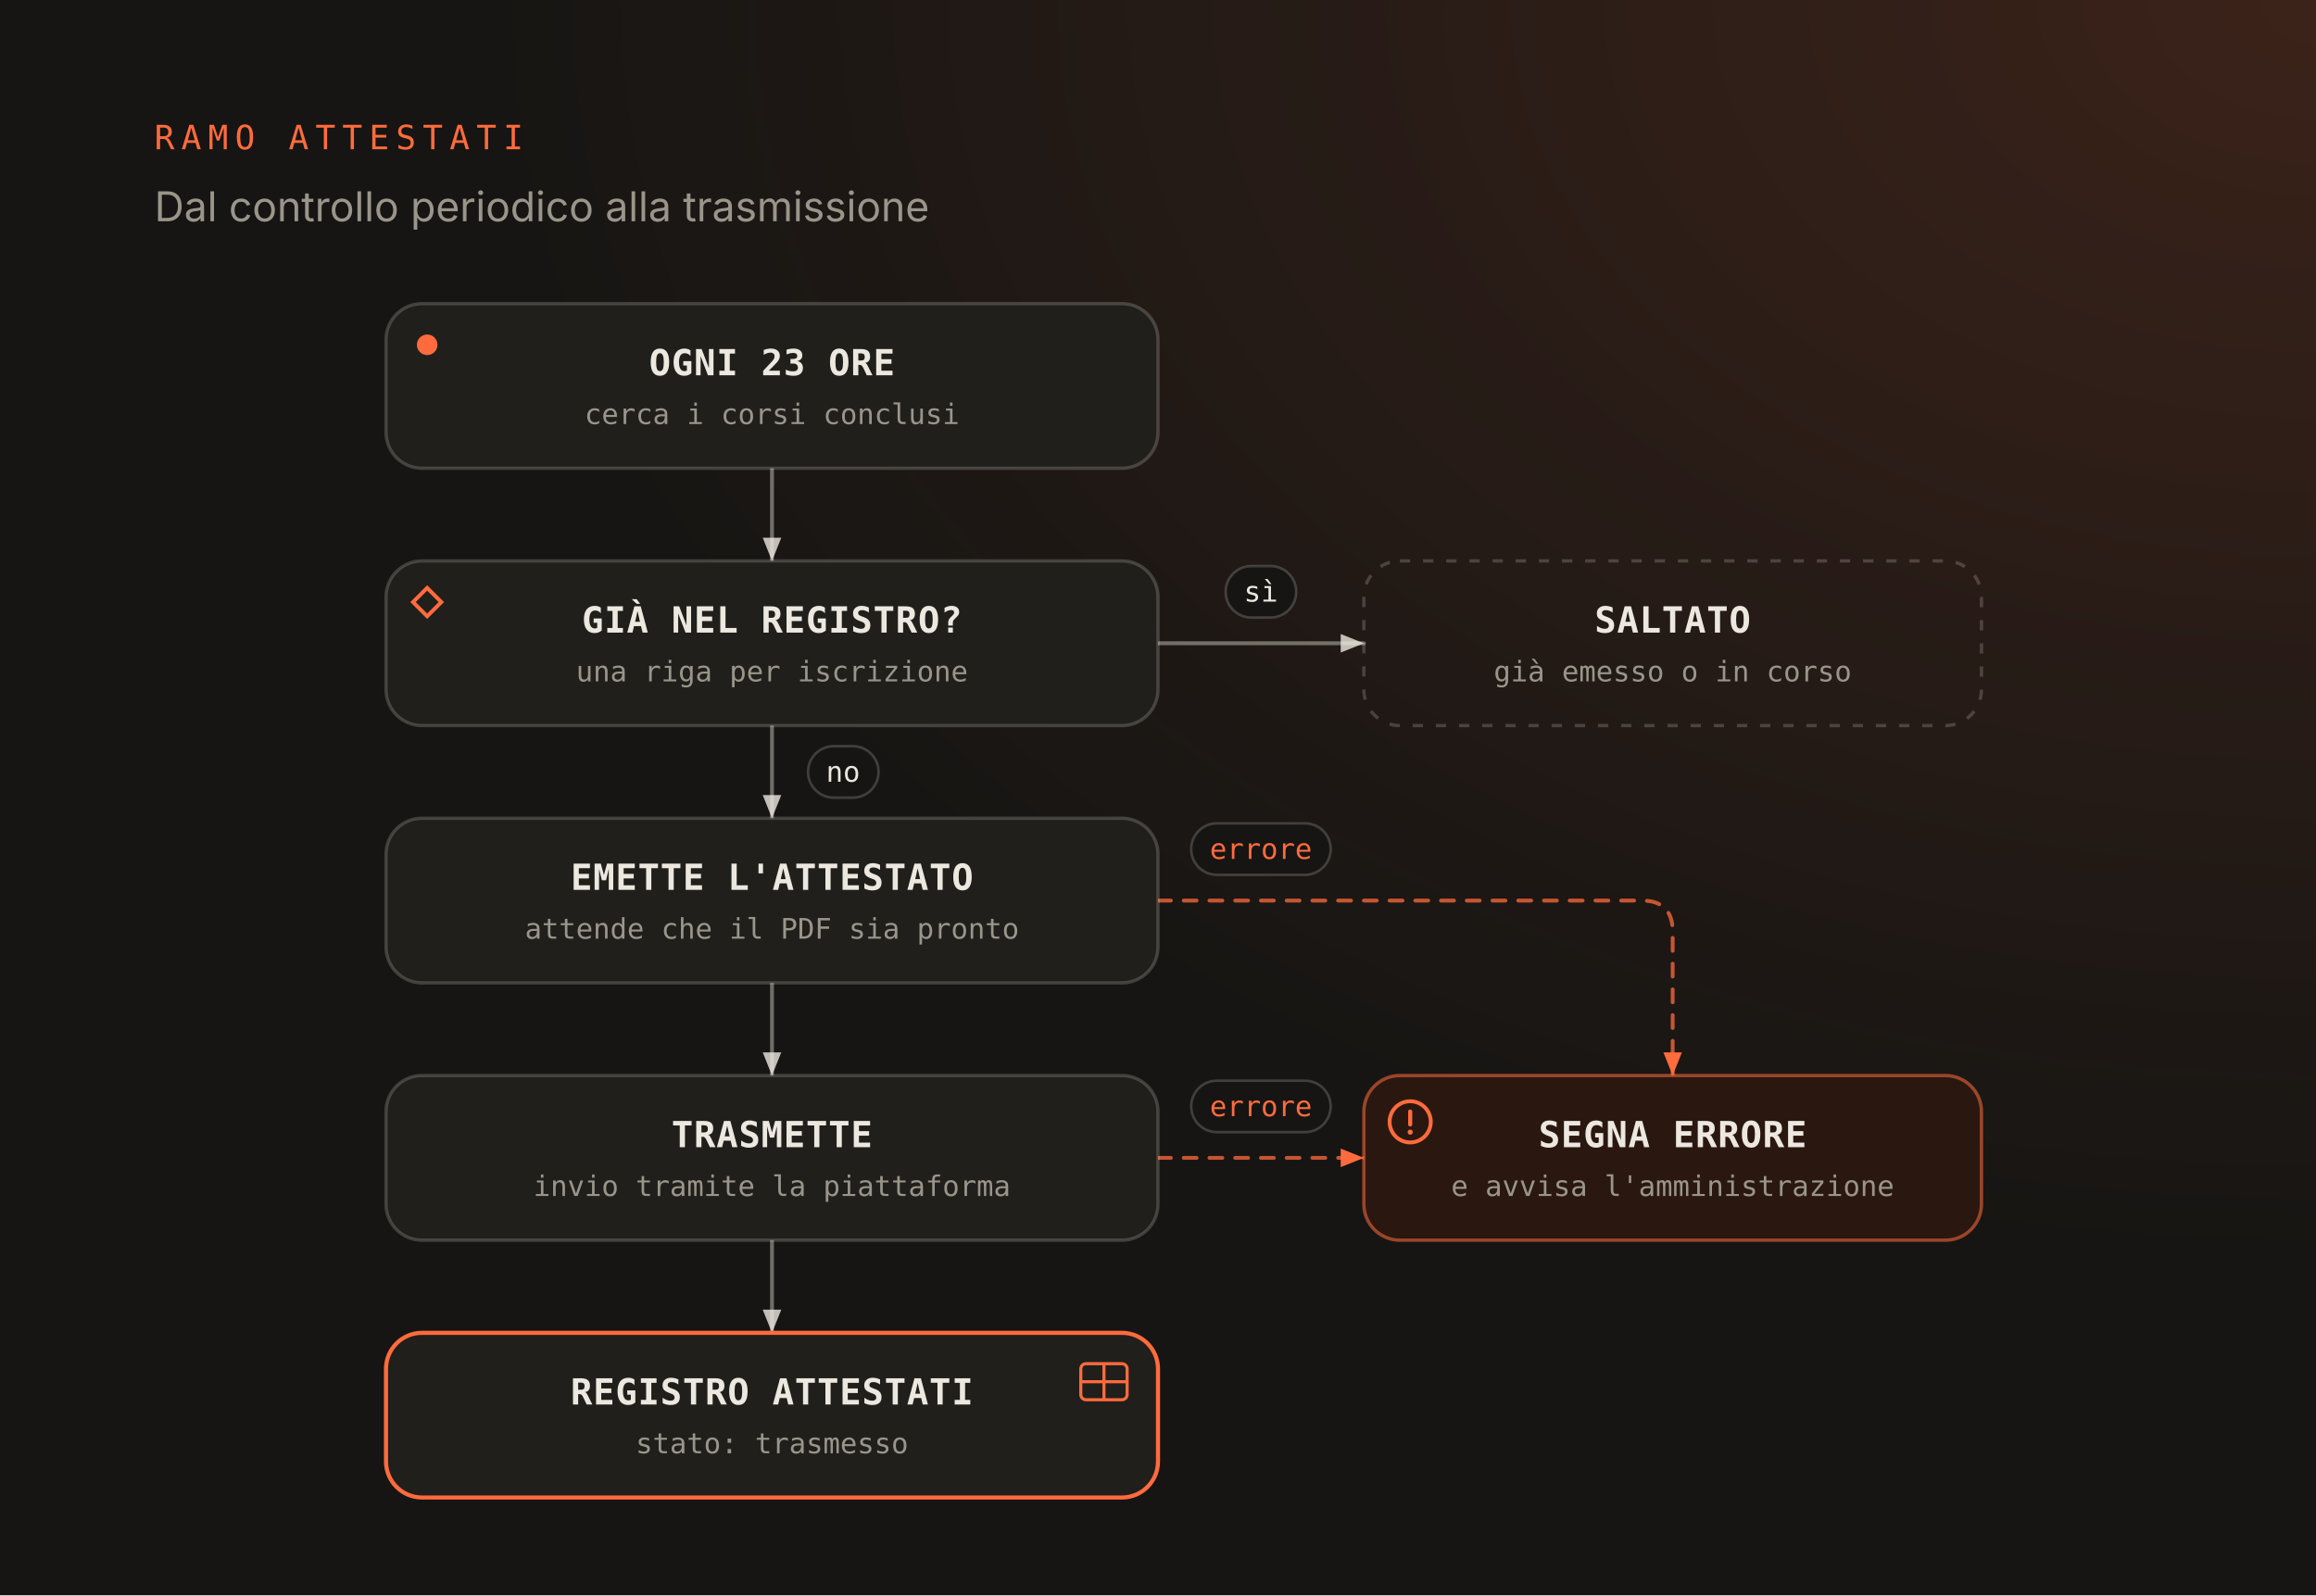
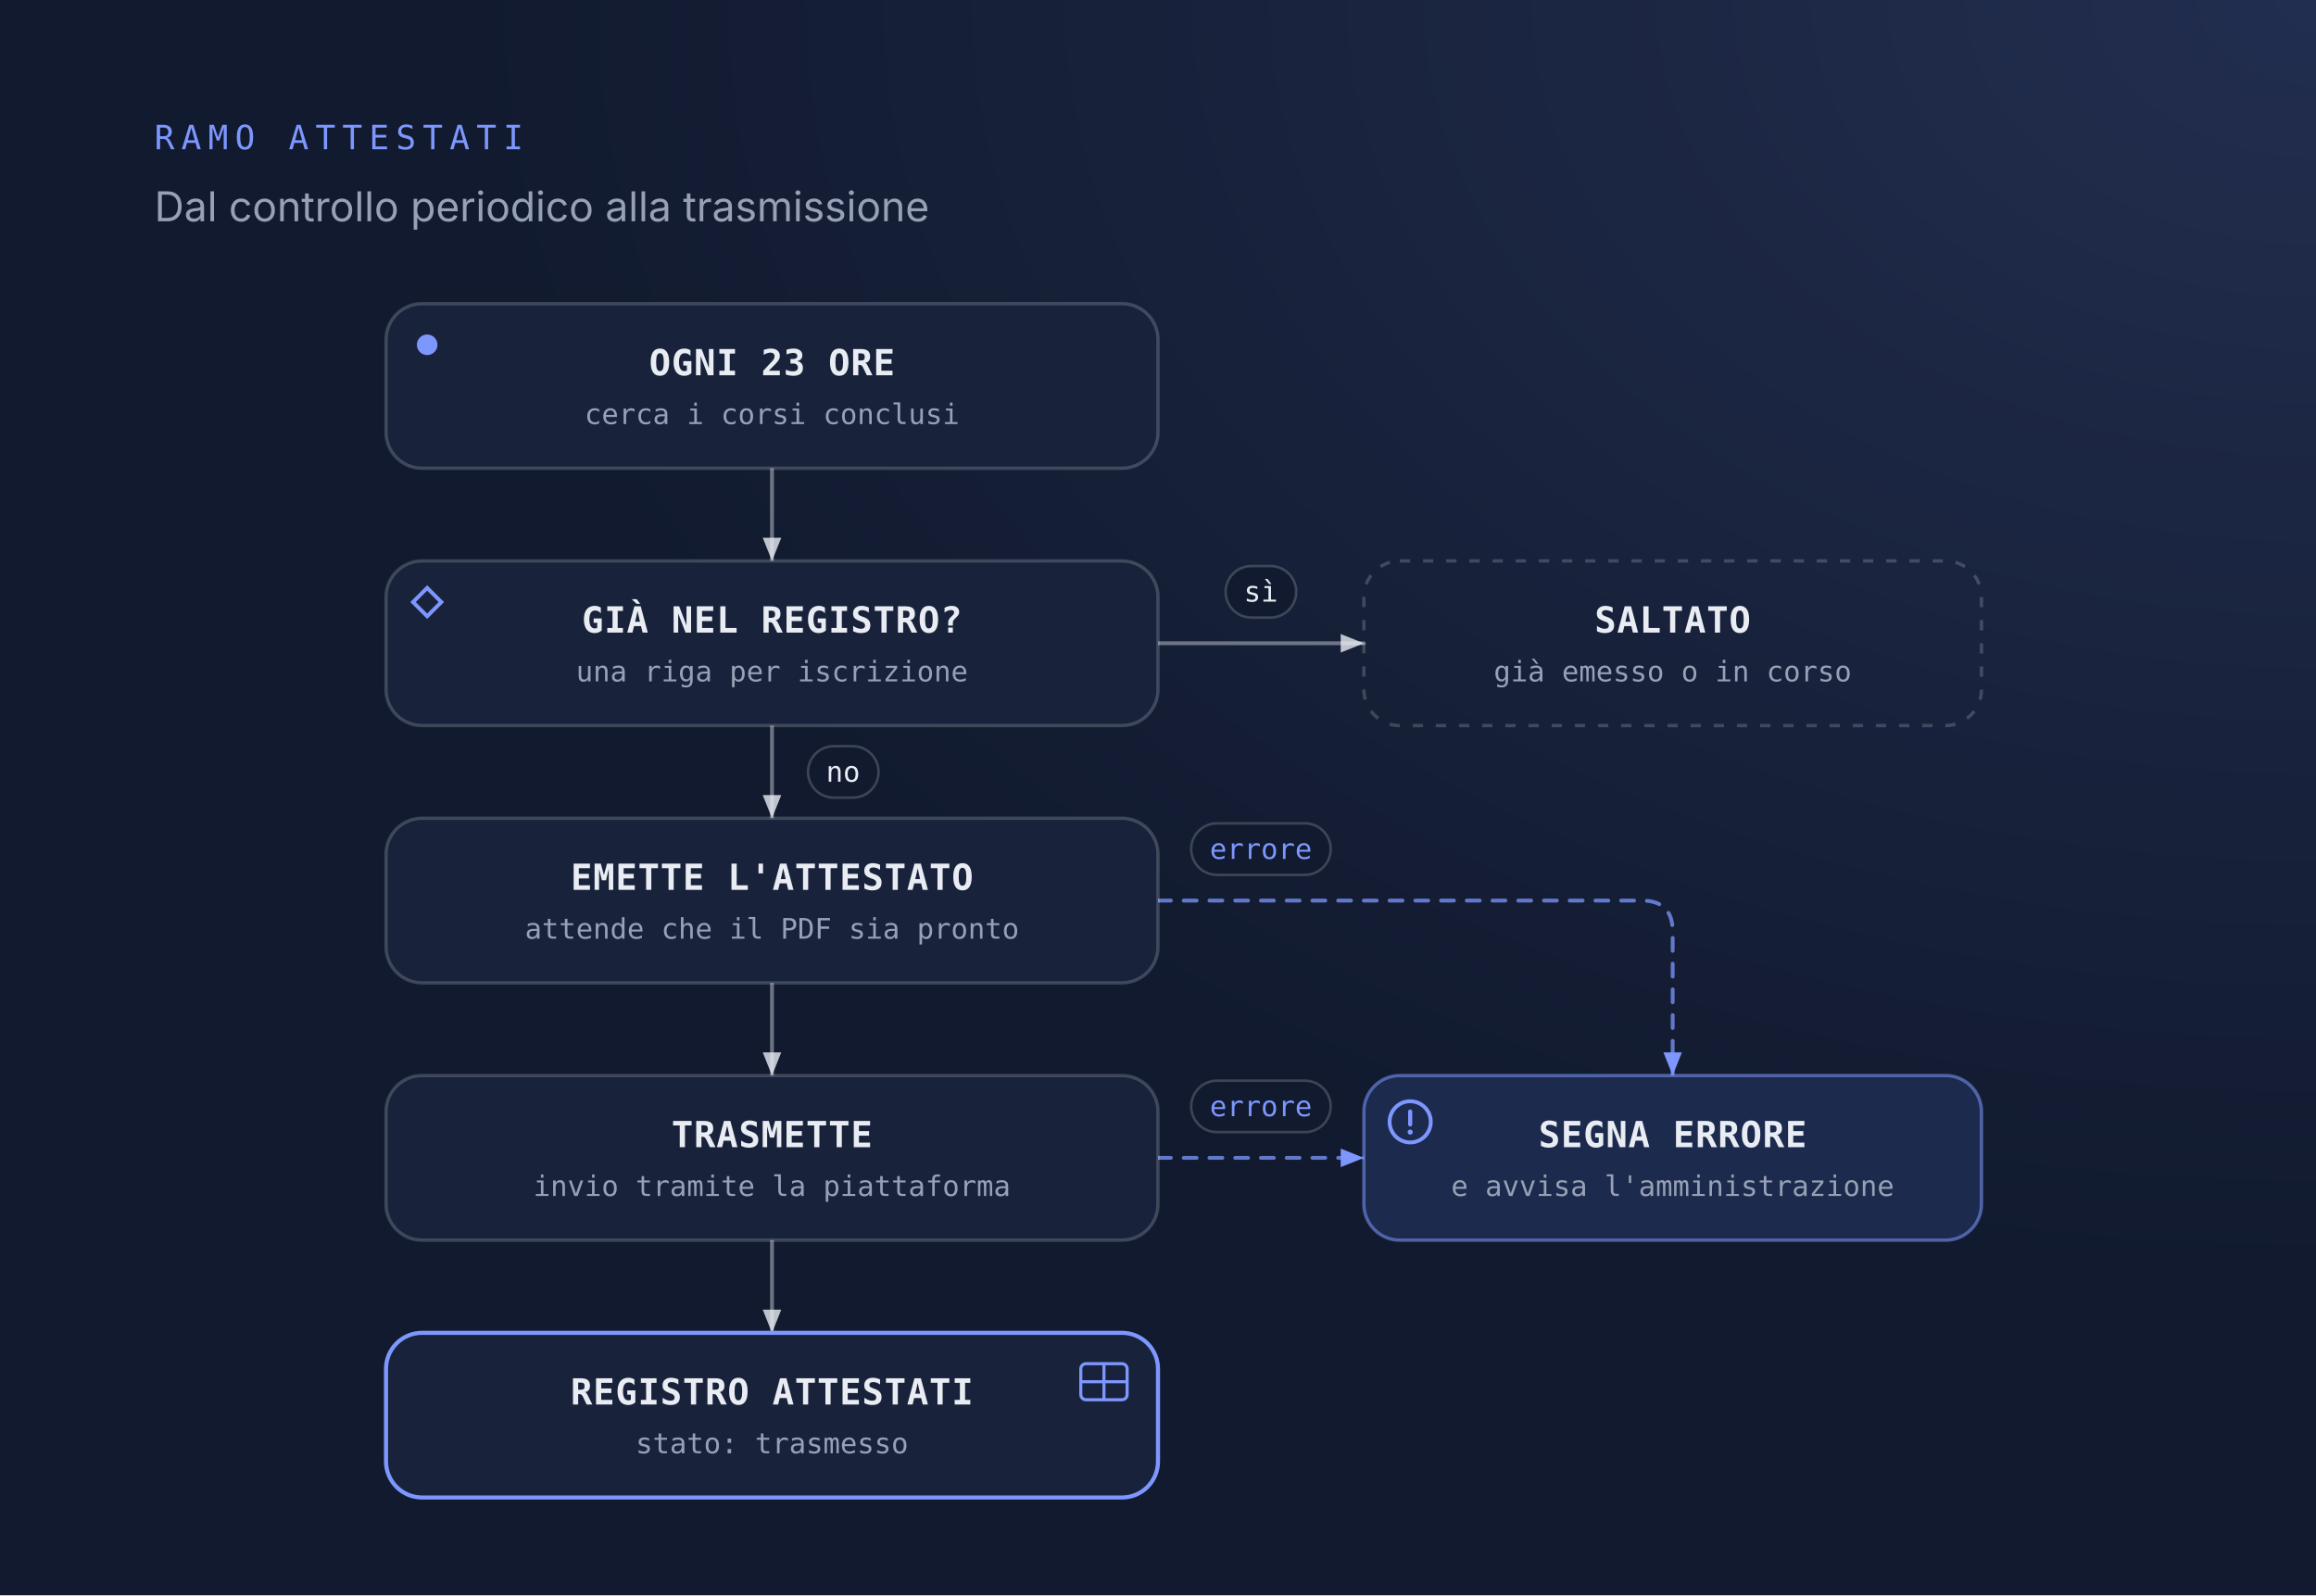
<svg xmlns="http://www.w3.org/2000/svg" viewBox="0 0 900 620" width="900" height="620">
  <style>
- .t{font-family:'JetBrains Mono',ui-monospace,SFMono-Regular,Menlo,monospace;font-size:14px;font-weight:600;fill:#ece8df;text-anchor:middle;dominant-baseline:central;letter-spacing:.02em}
- .s{font-family:'JetBrains Mono',ui-monospace,SFMono-Regular,Menlo,monospace;font-size:11px;fill:#9a958a;text-anchor:middle;dominant-baseline:central}
- .eb{font-family:'JetBrains Mono',ui-monospace,SFMono-Regular,Menlo,monospace;font-size:13px;letter-spacing:.2em;fill:#ff6b3d}
- .cap{font-family:'Inter',system-ui,-apple-system,sans-serif;font-size:16px;fill:#9a958a}
- .lane{font-family:'JetBrains Mono',ui-monospace,SFMono-Regular,Menlo,monospace;font-size:11px;letter-spacing:.16em;fill:#9a958a}
+ .t{font-family:'JetBrains Mono',ui-monospace,SFMono-Regular,Menlo,monospace;font-size:14px;font-weight:600;fill:#e9ecf3;text-anchor:middle;dominant-baseline:central;letter-spacing:.02em}
+ .s{font-family:'JetBrains Mono',ui-monospace,SFMono-Regular,Menlo,monospace;font-size:11px;fill:#97a0b4;text-anchor:middle;dominant-baseline:central}
+ .eb{font-family:'JetBrains Mono',ui-monospace,SFMono-Regular,Menlo,monospace;font-size:13px;letter-spacing:.2em;fill:#7d97ff}
+ .cap{font-family:'Inter',system-ui,-apple-system,sans-serif;font-size:16px;fill:#97a0b4}
+ .lane{font-family:'JetBrains Mono',ui-monospace,SFMono-Regular,Menlo,monospace;font-size:11px;letter-spacing:.16em;fill:#97a0b4}
.lbl{font-family:'JetBrains Mono',ui-monospace,SFMono-Regular,Menlo,monospace;font-size:11px;dominant-baseline:central}
- .w{fill:none;stroke:rgba(236,232,223,.42);stroke-width:1.5;stroke-linejoin:round;stroke-linecap:round}
- .w.d{stroke:#ff6b3d;stroke-opacity:.75;stroke-dasharray:5 5}
+ .w{fill:none;stroke:rgba(233,236,243,.42);stroke-width:1.5;stroke-linejoin:round;stroke-linecap:round}
+ .w.d{stroke:#7d97ff;stroke-opacity:.75;stroke-dasharray:5 5}
</style>
  <defs>
    <marker id="a" viewBox="0 0 10 10" refX="10" refY="5" markerUnits="userSpaceOnUse" markerWidth="9" markerHeight="9" orient="auto">
-       <path d="M0,1 L10,5 L0,9 z" fill="#ece8df" fill-opacity=".8" />
+       <path d="M0,1 L10,5 L0,9 z" fill="#e9ecf3" fill-opacity=".8" />
    </marker>
    <marker id="ad" viewBox="0 0 10 10" refX="10" refY="5" markerUnits="userSpaceOnUse" markerWidth="9" markerHeight="9" orient="auto">
-       <path d="M0,1 L10,5 L0,9 z" fill="#ff6b3d" />
+       <path d="M0,1 L10,5 L0,9 z" fill="#7d97ff" />
    </marker>
    <radialGradient id="glow" cx="100%" cy="0%" r="80%">
-       <stop offset="0" stop-color="#ff6b3d" stop-opacity=".16" />
-       <stop offset="1" stop-color="#ff6b3d" stop-opacity="0" />
+       <stop offset="0" stop-color="#7d97ff" stop-opacity=".16" />
+       <stop offset="1" stop-color="#7d97ff" stop-opacity="0" />
    </radialGradient>
  </defs>
-   <rect width="900" height="620" fill="#161513" />
+   <rect width="900" height="620" fill="#111a2e" />
  <rect width="900" height="620" fill="url(#glow)" />
  <text class="eb" x="60" y="58">RAMO ATTESTATI</text>
  <text class="cap" x="60" y="86">Dal controllo periodico alla trasmissione</text>
  <path class="w" d="M300,182.0 L300,218.0" marker-end="url(#a)" />
  <path class="w" d="M450.0,250 L530.0,250" marker-end="url(#a)" />
  <path class="w" d="M300,282.0 L300,318.0" marker-end="url(#a)" />
  <path class="w" d="M300,382.0 L300,418.0" marker-end="url(#a)" />
  <path class="w" d="M300,482.0 L300,518.0" marker-end="url(#a)" />
  <path class="w d" d="M450.0,350 L638.0,350.0 Q650,350 650.0,362.0 L650,418.0" marker-end="url(#ad)" />
  <path class="w d" d="M450.0,450 L530.0,450" marker-end="url(#ad)" />
-   <rect x="150.0" y="118.0" width="300" height="64" rx="14" fill="#201f1c" stroke="rgba(236,232,223,.20)" stroke-width="1.3" />
-   <circle cx="166.0" cy="134.0" r="4" fill="#ff6b3d" />
+   <rect x="150.0" y="118.0" width="300" height="64" rx="14" fill="#18233b" stroke="rgba(233,236,243,.20)" stroke-width="1.3" />
+   <circle cx="166.0" cy="134.0" r="4" fill="#7d97ff" />
  <text class="t" x="300" y="141">OGNI 23 ORE</text>
  <text class="s" x="300" y="161">cerca i corsi conclusi</text>
-   <rect x="150.0" y="218.0" width="300" height="64" rx="14" fill="#201f1c" stroke="rgba(236,232,223,.20)" stroke-width="1.3" />
-   <path d="M166.0,228.5 L171.5,234.0 L166.0,239.5 L160.5,234.0 Z" fill="none" stroke="#ff6b3d" stroke-width="1.5" />
+   <rect x="150.0" y="218.0" width="300" height="64" rx="14" fill="#18233b" stroke="rgba(233,236,243,.20)" stroke-width="1.3" />
+   <path d="M166.0,228.5 L171.5,234.0 L166.0,239.5 L160.5,234.0 Z" fill="none" stroke="#7d97ff" stroke-width="1.5" />
  <text class="t" x="300" y="241">GIÀ NEL REGISTRO?</text>
  <text class="s" x="300" y="261">una riga per iscrizione</text>
-   <rect x="530.0" y="218.0" width="240" height="64" rx="14" fill="none" stroke="rgba(236,232,223,.20)" stroke-width="1.3" stroke-dasharray="4 5" />
-   <text class="t" x="650" y="241" fill="#9a958a">SALTATO</text>
+   <rect x="530.0" y="218.0" width="240" height="64" rx="14" fill="none" stroke="rgba(233,236,243,.20)" stroke-width="1.3" stroke-dasharray="4 5" />
+   <text class="t" x="650" y="241" fill="#97a0b4">SALTATO</text>
  <text class="s" x="650" y="261">già emesso o in corso</text>
-   <rect x="150.0" y="318.0" width="300" height="64" rx="14" fill="#201f1c" stroke="rgba(236,232,223,.20)" stroke-width="1.3" />
+   <rect x="150.0" y="318.0" width="300" height="64" rx="14" fill="#18233b" stroke="rgba(233,236,243,.20)" stroke-width="1.3" />
  <text class="t" x="300" y="341">EMETTE L'ATTESTATO</text>
  <text class="s" x="300" y="361">attende che il PDF sia pronto</text>
-   <rect x="150.0" y="418.0" width="300" height="64" rx="14" fill="#201f1c" stroke="rgba(236,232,223,.20)" stroke-width="1.3" />
+   <rect x="150.0" y="418.0" width="300" height="64" rx="14" fill="#18233b" stroke="rgba(233,236,243,.20)" stroke-width="1.3" />
  <text class="t" x="300" y="441">TRASMETTE</text>
  <text class="s" x="300" y="461">invio tramite la piattaforma</text>
-   <rect x="150.0" y="518.0" width="300" height="64" rx="14" fill="#201f1c" stroke="#ff6b3d" stroke-width="1.6" />
-   <g fill="none" stroke="#ff6b3d" stroke-width="1.2">
+   <rect x="150.0" y="518.0" width="300" height="64" rx="14" fill="#18233b" stroke="#7d97ff" stroke-width="1.6" />
+   <g fill="none" stroke="#7d97ff" stroke-width="1.2">
    <rect x="420.0" y="530.0" width="18" height="14" rx="2" />
    <path d="M420.0 537.0H438.0M429.0 530.0V544.0" />
  </g>
  <text class="t" x="300" y="541">REGISTRO ATTESTATI</text>
  <text class="s" x="300" y="561">stato: trasmesso</text>
-   <rect x="530.0" y="418.0" width="240" height="64" rx="14" fill="#2a1810" stroke="rgba(255,107,61,.55)" stroke-width="1.3" />
-   <circle cx="548.0" cy="436.0" r="8" fill="none" stroke="#ff6b3d" stroke-width="1.5" />
-   <path d="M548.0 432.0V437.0" stroke="#ff6b3d" stroke-width="1.6" stroke-linecap="round" />
-   <circle cx="548.0" cy="440.0" r="1" fill="#ff6b3d" />
+   <rect x="530.0" y="418.0" width="240" height="64" rx="14" fill="#1c2a4d" stroke="rgba(125,151,255,.55)" stroke-width="1.3" />
+   <circle cx="548.0" cy="436.0" r="8" fill="none" stroke="#7d97ff" stroke-width="1.5" />
+   <path d="M548.0 432.0V437.0" stroke="#7d97ff" stroke-width="1.6" stroke-linecap="round" />
+   <circle cx="548.0" cy="440.0" r="1" fill="#7d97ff" />
  <text class="t" x="650" y="441">SEGNA ERRORE</text>
  <text class="s" x="650" y="461">e avvisa l'amministrazione</text>
-   <rect x="476.3" y="220" width="27.4" height="20" rx="10" fill="#161513" stroke="rgba(236,232,223,.20)" />
-   <text class="lbl" x="490.0" y="230" text-anchor="middle" fill="#ece8df">sì</text>
-   <rect x="314.0" y="290.0" width="27.4" height="20" rx="10" fill="#161513" stroke="rgba(236,232,223,.20)" />
-   <text class="lbl" x="321.0" y="300.0" text-anchor="start" fill="#ece8df">no</text>
-   <rect x="462.9" y="320" width="54.2" height="20" rx="10" fill="#161513" stroke="rgba(236,232,223,.20)" />
-   <text class="lbl" x="490.0" y="330" text-anchor="middle" fill="#ff6b3d">errore</text>
-   <rect x="462.9" y="420" width="54.2" height="20" rx="10" fill="#161513" stroke="rgba(236,232,223,.20)" />
-   <text class="lbl" x="490.0" y="430" text-anchor="middle" fill="#ff6b3d">errore</text>
+   <rect x="476.3" y="220" width="27.4" height="20" rx="10" fill="#111a2e" stroke="rgba(233,236,243,.20)" />
+   <text class="lbl" x="490.0" y="230" text-anchor="middle" fill="#e9ecf3">sì</text>
+   <rect x="314.0" y="290.0" width="27.4" height="20" rx="10" fill="#111a2e" stroke="rgba(233,236,243,.20)" />
+   <text class="lbl" x="321.0" y="300.0" text-anchor="start" fill="#e9ecf3">no</text>
+   <rect x="462.9" y="320" width="54.2" height="20" rx="10" fill="#111a2e" stroke="rgba(233,236,243,.20)" />
+   <text class="lbl" x="490.0" y="330" text-anchor="middle" fill="#7d97ff">errore</text>
+   <rect x="462.9" y="420" width="54.2" height="20" rx="10" fill="#111a2e" stroke="rgba(233,236,243,.20)" />
+   <text class="lbl" x="490.0" y="430" text-anchor="middle" fill="#7d97ff">errore</text>
</svg>
